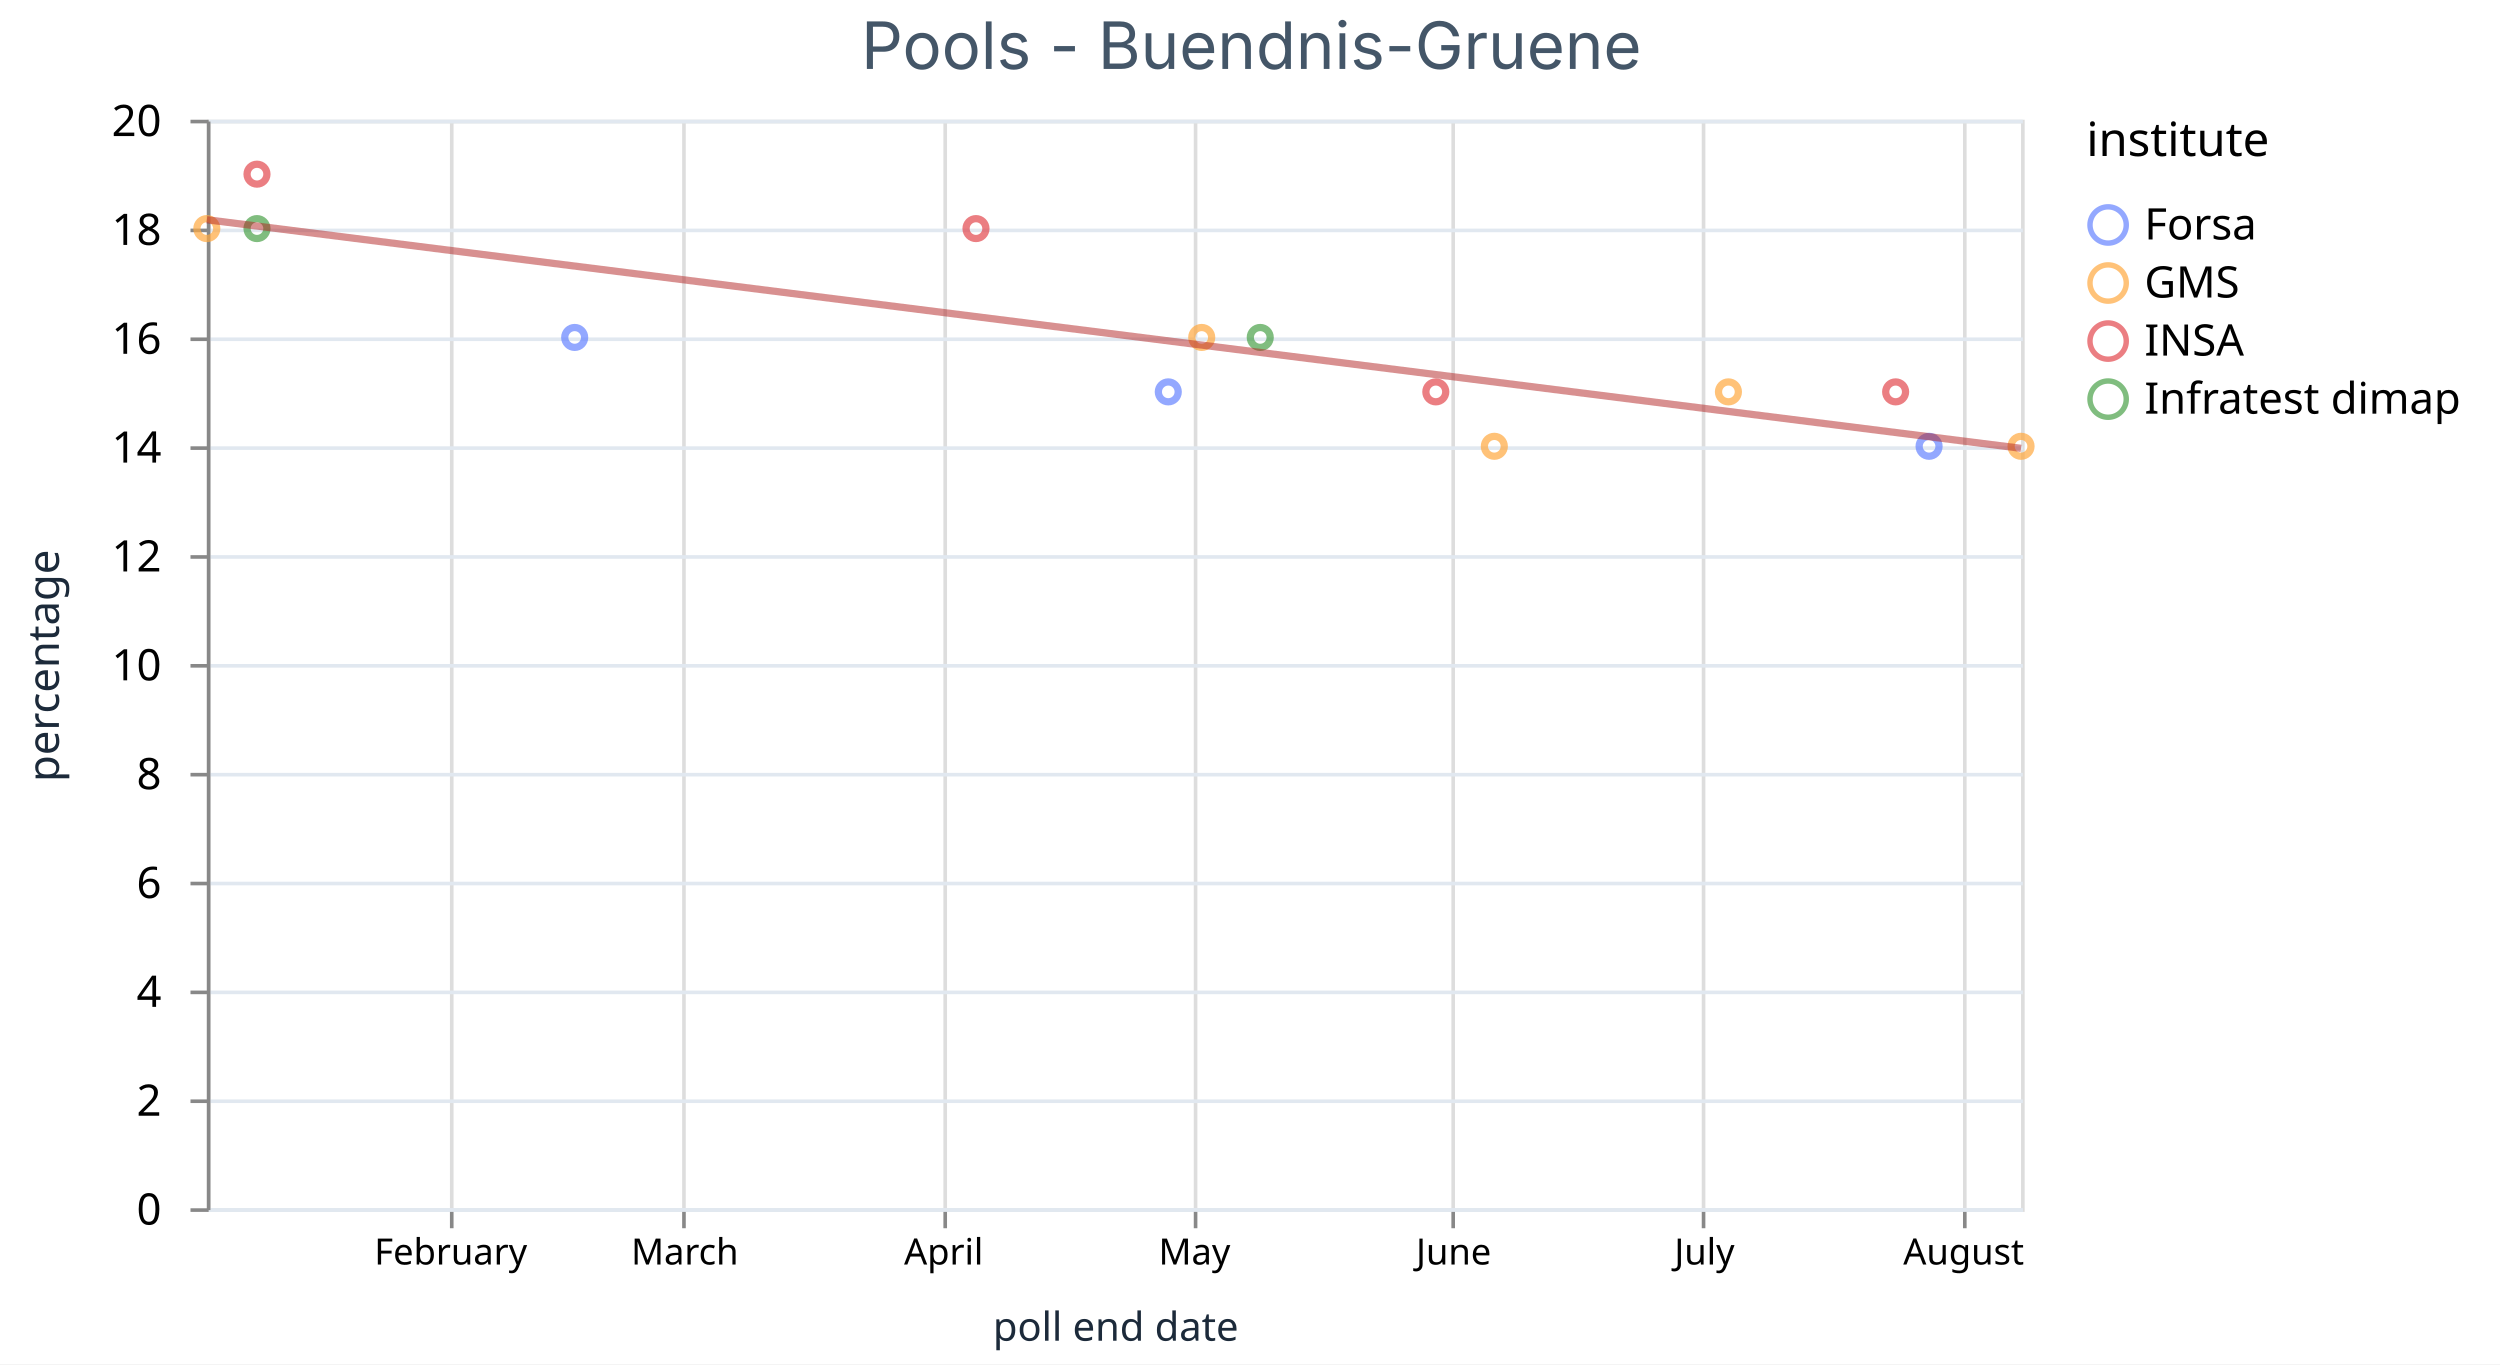
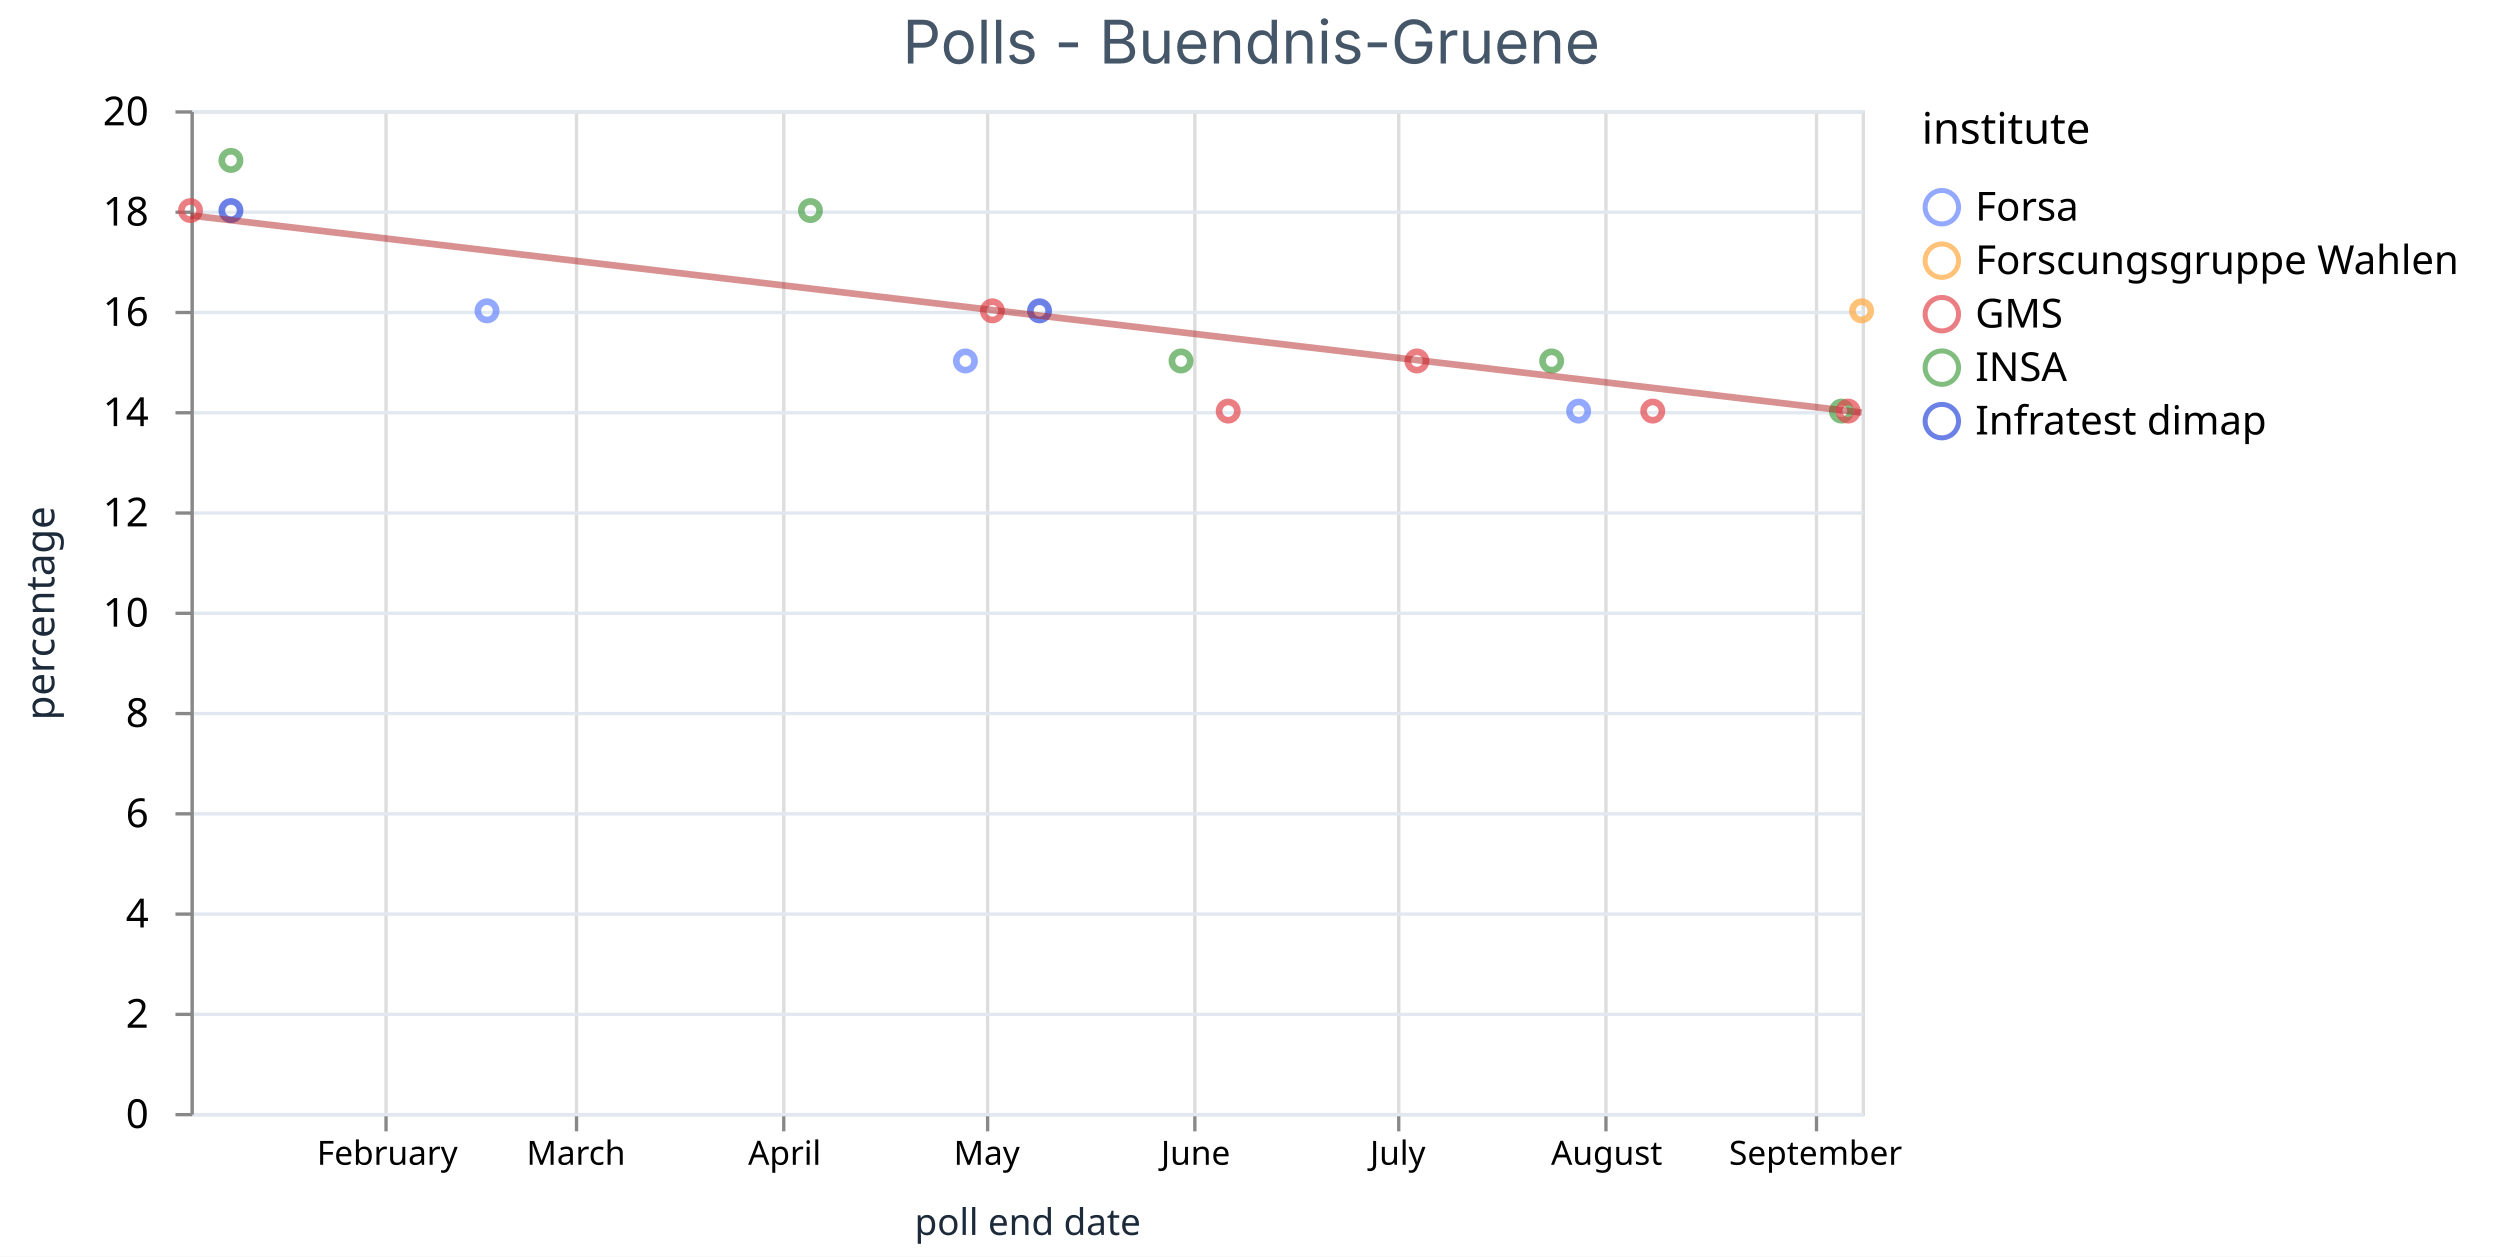
- <svg xmlns="http://www.w3.org/2000/svg" version="1.1" class="marks" width="689" height="376" viewBox="0 0 689 376">
-   <rect width="689" height="376" fill="#fff" />
+ <svg xmlns="http://www.w3.org/2000/svg" version="1.1" class="marks" width="748" height="376" viewBox="0 0 748 376">
+   <rect width="748" height="376" fill="#fff" />
  <g fill="none" stroke-miterlimit="10" transform="translate(57,33)">
    <g class="mark-group role-frame root" role="graphics-object" aria-roledescription="group mark container">
      <g transform="translate(0,0)">
        <path class="background" aria-hidden="true" d="M0.5,0.5h500v300h-500Z" stroke="#ddd" />
        <g>
          <g class="mark-group role-axis" aria-hidden="true">
            <g transform="translate(0.5,300.5)">
              <path class="background" aria-hidden="true" d="M0,0h0v0h0Z" pointer-events="none" />
              <g>
                <g class="mark-rule role-axis-grid" pointer-events="none">
-                   <line transform="translate(67,-300)" x2="0" y2="300" stroke="#ddd" stroke-width="1" opacity="1" />
-                   <line transform="translate(131,-300)" x2="0" y2="300" stroke="#ddd" stroke-width="1" opacity="1" />
-                   <line transform="translate(203,-300)" x2="0" y2="300" stroke="#ddd" stroke-width="1" opacity="1" />
-                   <line transform="translate(272,-300)" x2="0" y2="300" stroke="#ddd" stroke-width="1" opacity="1" />
-                   <line transform="translate(343,-300)" x2="0" y2="300" stroke="#ddd" stroke-width="1" opacity="1" />
-                   <line transform="translate(412,-300)" x2="0" y2="300" stroke="#ddd" stroke-width="1" opacity="1" />
-                   <line transform="translate(484,-300)" x2="0" y2="300" stroke="#ddd" stroke-width="1" opacity="1" />
+                   <line transform="translate(58,-300)" x2="0" y2="300" stroke="#ddd" stroke-width="1" opacity="1" />
+                   <line transform="translate(115,-300)" x2="0" y2="300" stroke="#ddd" stroke-width="1" opacity="1" />
+                   <line transform="translate(177,-300)" x2="0" y2="300" stroke="#ddd" stroke-width="1" opacity="1" />
+                   <line transform="translate(238,-300)" x2="0" y2="300" stroke="#ddd" stroke-width="1" opacity="1" />
+                   <line transform="translate(300,-300)" x2="0" y2="300" stroke="#ddd" stroke-width="1" opacity="1" />
+                   <line transform="translate(361,-300)" x2="0" y2="300" stroke="#ddd" stroke-width="1" opacity="1" />
+                   <line transform="translate(423,-300)" x2="0" y2="300" stroke="#ddd" stroke-width="1" opacity="1" />
+                   <line transform="translate(486,-300)" x2="0" y2="300" stroke="#ddd" stroke-width="1" opacity="1" />
                </g>
              </g>
              <path class="foreground" aria-hidden="true" d="" pointer-events="none" display="none" />
            </g>
          </g>
          <g class="mark-group role-axis" aria-hidden="true">
            <g transform="translate(0.5,0.5)">
              <path class="background" aria-hidden="true" d="M0,0h0v0h0Z" pointer-events="none" />
              <g>
                <g class="mark-rule role-axis-grid" pointer-events="none">
                  <line transform="translate(0,300)" x2="500" y2="0" stroke="#e1e8f0" stroke-width="1" opacity="1" />
                  <line transform="translate(0,270)" x2="500" y2="0" stroke="#e1e8f0" stroke-width="1" opacity="1" />
                  <line transform="translate(0,240)" x2="500" y2="0" stroke="#e1e8f0" stroke-width="1" opacity="1" />
                  <line transform="translate(0,210)" x2="500" y2="0" stroke="#e1e8f0" stroke-width="1" opacity="1" />
                  <line transform="translate(0,180)" x2="500" y2="0" stroke="#e1e8f0" stroke-width="1" opacity="1" />
                  <line transform="translate(0,150)" x2="500" y2="0" stroke="#e1e8f0" stroke-width="1" opacity="1" />
                  <line transform="translate(0,120)" x2="500" y2="0" stroke="#e1e8f0" stroke-width="1" opacity="1" />
                  <line transform="translate(0,90)" x2="500" y2="0" stroke="#e1e8f0" stroke-width="1" opacity="1" />
                  <line transform="translate(0,60)" x2="500" y2="0" stroke="#e1e8f0" stroke-width="1" opacity="1" />
                  <line transform="translate(0,30)" x2="500" y2="0" stroke="#e1e8f0" stroke-width="1" opacity="1" />
                  <line transform="translate(0,0)" x2="500" y2="0" stroke="#e1e8f0" stroke-width="1" opacity="1" />
                </g>
              </g>
              <path class="foreground" aria-hidden="true" d="" pointer-events="none" display="none" />
            </g>
          </g>
-           <g class="mark-group role-axis" role="graphics-symbol" aria-roledescription="axis" aria-label="X-axis titled 'poll end date' for a time scale with values from Tuesday, 03 January 2023, 1:00:00 AM to Tuesday, 08 August 2023, 2:00:00 AM">
+           <g class="mark-group role-axis" role="graphics-symbol" aria-roledescription="axis" aria-label="X-axis titled 'poll end date' for a time scale with values from Tuesday, 03 January 2023, 1:00:00 AM to Friday, 08 September 2023, 2:00:00 AM">
            <g transform="translate(0.5,300.5)">
              <path class="background" aria-hidden="true" d="M0,0h0v0h0Z" pointer-events="none" />
              <g>
                <g class="mark-rule role-axis-tick" pointer-events="none">
-                   <line transform="translate(67,0)" x2="0" y2="5" stroke="#888" stroke-width="1" opacity="1" />
-                   <line transform="translate(131,0)" x2="0" y2="5" stroke="#888" stroke-width="1" opacity="1" />
-                   <line transform="translate(203,0)" x2="0" y2="5" stroke="#888" stroke-width="1" opacity="1" />
-                   <line transform="translate(272,0)" x2="0" y2="5" stroke="#888" stroke-width="1" opacity="1" />
-                   <line transform="translate(343,0)" x2="0" y2="5" stroke="#888" stroke-width="1" opacity="1" />
-                   <line transform="translate(412,0)" x2="0" y2="5" stroke="#888" stroke-width="1" opacity="1" />
-                   <line transform="translate(484,0)" x2="0" y2="5" stroke="#888" stroke-width="1" opacity="1" />
+                   <line transform="translate(58,0)" x2="0" y2="5" stroke="#888" stroke-width="1" opacity="1" />
+                   <line transform="translate(115,0)" x2="0" y2="5" stroke="#888" stroke-width="1" opacity="1" />
+                   <line transform="translate(177,0)" x2="0" y2="5" stroke="#888" stroke-width="1" opacity="1" />
+                   <line transform="translate(238,0)" x2="0" y2="5" stroke="#888" stroke-width="1" opacity="1" />
+                   <line transform="translate(300,0)" x2="0" y2="5" stroke="#888" stroke-width="1" opacity="1" />
+                   <line transform="translate(361,0)" x2="0" y2="5" stroke="#888" stroke-width="1" opacity="1" />
+                   <line transform="translate(423,0)" x2="0" y2="5" stroke="#888" stroke-width="1" opacity="1" />
+                   <line transform="translate(486,0)" x2="0" y2="5" stroke="#888" stroke-width="1" opacity="1" />
                </g>
                <g class="mark-text role-axis-label" pointer-events="none">
-                   <text text-anchor="middle" transform="translate(66.72427,15)" font-family="sans-serif" font-size="10px" fill="#000" opacity="1">February</text>
-                   <text text-anchor="middle" transform="translate(131.2404,15)" font-family="sans-serif" font-size="10px" fill="#000" opacity="1">March</text>
-                   <text text-anchor="middle" transform="translate(202.573,15)" font-family="sans-serif" font-size="10px" fill="#000" opacity="1">April</text>
-                   <text text-anchor="middle" transform="translate(271.6974,15)" font-family="sans-serif" font-size="10px" fill="#000" opacity="1">May</text>
-                   <text text-anchor="middle" transform="translate(343.126,15)" font-family="sans-serif" font-size="10px" fill="#000" opacity="1">June</text>
-                   <text text-anchor="middle" transform="translate(412.2504,15)" font-family="sans-serif" font-size="10px" fill="#000" opacity="1">July</text>
-                   <text text-anchor="middle" transform="translate(483.679,15)" font-family="sans-serif" font-size="10px" fill="#000" opacity="1">August</text>
+                   <text text-anchor="middle" transform="translate(58.38374,15)" font-family="sans-serif" font-size="10px" fill="#000" opacity="1">February</text>
+                   <text text-anchor="middle" transform="translate(114.8353,15)" font-family="sans-serif" font-size="10px" fill="#000" opacity="1">March</text>
+                   <text text-anchor="middle" transform="translate(177.2513,15)" font-family="sans-serif" font-size="10px" fill="#000" opacity="1">April</text>
+                   <text text-anchor="middle" transform="translate(237.7352,15)" font-family="sans-serif" font-size="10px" fill="#000" opacity="1">May</text>
+                   <text text-anchor="middle" transform="translate(300.2352,15)" font-family="sans-serif" font-size="10px" fill="#000" opacity="1">June</text>
+                   <text text-anchor="middle" transform="translate(360.7191,15)" font-family="sans-serif" font-size="10px" fill="#000" opacity="1">July</text>
+                   <text text-anchor="middle" transform="translate(423.2191,15)" font-family="sans-serif" font-size="10px" fill="#000" opacity="1">August</text>
+                   <text text-anchor="middle" transform="translate(485.7191,15)" font-family="sans-serif" font-size="10px" fill="#000" opacity="1">September</text>
                </g>
                <g class="mark-rule role-axis-domain" pointer-events="none">
                  <line transform="translate(0,0)" x2="500" y2="0" stroke="#e1e8f0" stroke-width="1" opacity="1" />
                </g>
                <g class="mark-text role-axis-title" pointer-events="none">
                  <text text-anchor="middle" transform="translate(250,36)" font-family="sans-serif" font-size="11px" font-weight="400" fill="#1c2a3a" opacity="1">poll end date</text>
                </g>
              </g>
              <path class="foreground" aria-hidden="true" d="" pointer-events="none" display="none" />
            </g>
          </g>
          <g class="mark-group role-axis" role="graphics-symbol" aria-roledescription="axis" aria-label="Y-axis titled 'percentage' for a linear scale with values from 0 to 20">
            <g transform="translate(0.5,0.5)">
              <path class="background" aria-hidden="true" d="M0,0h0v0h0Z" pointer-events="none" />
              <g>
                <g class="mark-rule role-axis-tick" pointer-events="none">
                  <line transform="translate(0,300)" x2="-5" y2="0" stroke="#888" stroke-width="1" opacity="1" />
                  <line transform="translate(0,270)" x2="-5" y2="0" stroke="#888" stroke-width="1" opacity="1" />
                  <line transform="translate(0,240)" x2="-5" y2="0" stroke="#888" stroke-width="1" opacity="1" />
                  <line transform="translate(0,210)" x2="-5" y2="0" stroke="#888" stroke-width="1" opacity="1" />
                  <line transform="translate(0,180)" x2="-5" y2="0" stroke="#888" stroke-width="1" opacity="1" />
                  <line transform="translate(0,150)" x2="-5" y2="0" stroke="#888" stroke-width="1" opacity="1" />
                  <line transform="translate(0,120)" x2="-5" y2="0" stroke="#888" stroke-width="1" opacity="1" />
                  <line transform="translate(0,90)" x2="-5" y2="0" stroke="#888" stroke-width="1" opacity="1" />
                  <line transform="translate(0,60)" x2="-5" y2="0" stroke="#888" stroke-width="1" opacity="1" />
                  <line transform="translate(0,30)" x2="-5" y2="0" stroke="#888" stroke-width="1" opacity="1" />
                  <line transform="translate(0,0)" x2="-5" y2="0" stroke="#888" stroke-width="1" opacity="1" />
                </g>
                <g class="mark-text role-axis-label" pointer-events="none">
                  <text text-anchor="end" transform="translate(-13,304)" font-family="sans-serif" font-size="12px" fill="#000" opacity="1">0</text>
                  <text text-anchor="end" transform="translate(-13,274)" font-family="sans-serif" font-size="12px" fill="#000" opacity="1">2</text>
                  <text text-anchor="end" transform="translate(-13,244)" font-family="sans-serif" font-size="12px" fill="#000" opacity="1">4</text>
                  <text text-anchor="end" transform="translate(-13,214)" font-family="sans-serif" font-size="12px" fill="#000" opacity="1">6</text>
                  <text text-anchor="end" transform="translate(-13,184)" font-family="sans-serif" font-size="12px" fill="#000" opacity="1">8</text>
                  <text text-anchor="end" transform="translate(-13,154)" font-family="sans-serif" font-size="12px" fill="#000" opacity="1">10</text>
                  <text text-anchor="end" transform="translate(-13,124)" font-family="sans-serif" font-size="12px" fill="#000" opacity="1">12</text>
                  <text text-anchor="end" transform="translate(-13,94)" font-family="sans-serif" font-size="12px" fill="#000" opacity="1">14</text>
                  <text text-anchor="end" transform="translate(-13,64)" font-family="sans-serif" font-size="12px" fill="#000" opacity="1">16</text>
                  <text text-anchor="end" transform="translate(-13,34)" font-family="sans-serif" font-size="12px" fill="#000" opacity="1">18</text>
                  <text text-anchor="end" transform="translate(-13,4)" font-family="sans-serif" font-size="12px" fill="#000" opacity="1">20</text>
                </g>
                <g class="mark-rule role-axis-domain" pointer-events="none">
                  <line transform="translate(0,300)" x2="0" y2="-300" stroke="#888" stroke-width="1" opacity="1" />
                </g>
                <g class="mark-text role-axis-title" pointer-events="none">
-                   <text text-anchor="middle" transform="translate(-38.26667,150) rotate(-90) translate(0,-3)" font-family="sans-serif" font-size="12px" font-weight="400" fill="#1c2a3a" opacity="1">percentage</text>
+                   <text text-anchor="middle" transform="translate(-38.25373,150) rotate(-90) translate(0,-3)" font-family="sans-serif" font-size="12px" font-weight="400" fill="#1c2a3a" opacity="1">percentage</text>
                </g>
              </g>
              <path class="foreground" aria-hidden="true" d="" pointer-events="none" display="none" />
            </g>
          </g>
          <g class="mark-symbol role-mark layer_0_marks" role="graphics-object" aria-roledescription="symbol mark container">
-             <path aria-label="poll end date: Aug 08, 2023; percentage: 14; institute: GMS" role="graphics-symbol" aria-roledescription="point" transform="translate(500,90)" d="M2.739,0A2.739,2.739,0,1,1,-2.739,0A2.739,2.739,0,1,1,2.739,0" stroke="#ffa83f" stroke-width="2" opacity="0.7" />
-             <path aria-label="poll end date: Jul 28, 2023; percentage: 14; institute: Forsa" role="graphics-symbol" aria-roledescription="point" transform="translate(474.6544,90)" d="M2.739,0A2.739,2.739,0,1,1,-2.739,0A2.739,2.739,0,1,1,2.739,0" stroke="#6583ff" stroke-width="2" opacity="0.7" />
-             <path aria-label="poll end date: Jul 24, 2023; percentage: 15; institute: INSA" role="graphics-symbol" aria-roledescription="point" transform="translate(465.4378,75)" d="M2.739,0A2.739,2.739,0,1,1,-2.739,0A2.739,2.739,0,1,1,2.739,0" stroke="#e2474d" stroke-width="2" opacity="0.7" />
-             <path aria-label="poll end date: Jul 04, 2023; percentage: 15; institute: GMS" role="graphics-symbol" aria-roledescription="point" transform="translate(419.3548,75)" d="M2.739,0A2.739,2.739,0,1,1,-2.739,0A2.739,2.739,0,1,1,2.739,0" stroke="#ffa83f" stroke-width="2" opacity="0.7" />
-             <path aria-label="poll end date: Jun 06, 2023; percentage: 14; institute: GMS" role="graphics-symbol" aria-roledescription="point" transform="translate(354.8387,90)" d="M2.739,0A2.739,2.739,0,1,1,-2.739,0A2.739,2.739,0,1,1,2.739,0" stroke="#ffa83f" stroke-width="2" opacity="0.7" />
-             <path aria-label="poll end date: May 30, 2023; percentage: 15; institute: INSA" role="graphics-symbol" aria-roledescription="point" transform="translate(338.7097,75)" d="M2.739,0A2.739,2.739,0,1,1,-2.739,0A2.739,2.739,0,1,1,2.739,0" stroke="#e2474d" stroke-width="2" opacity="0.7" />
-             <path aria-label="poll end date: May 09, 2023; percentage: 16; institute: Infratest dimap" role="graphics-symbol" aria-roledescription="point" transform="translate(290.3226,60)" d="M2.739,0A2.739,2.739,0,1,1,-2.739,0A2.739,2.739,0,1,1,2.739,0" stroke="#4aa148" stroke-width="2" opacity="0.7" />
-             <path aria-label="poll end date: Apr 28, 2023; percentage: 15; institute: Forsa" role="graphics-symbol" aria-roledescription="point" transform="translate(264.977,75)" d="M2.739,0A2.739,2.739,0,1,1,-2.739,0A2.739,2.739,0,1,1,2.739,0" stroke="#6583ff" stroke-width="2" opacity="0.7" />
-             <path aria-label="poll end date: May 02, 2023; percentage: 16; institute: GMS" role="graphics-symbol" aria-roledescription="point" transform="translate(274.1935,60)" d="M2.739,0A2.739,2.739,0,1,1,-2.739,0A2.739,2.739,0,1,1,2.739,0" stroke="#ffa83f" stroke-width="2" opacity="0.7" />
-             <path aria-label="poll end date: Apr 05, 2023; percentage: 18; institute: INSA" role="graphics-symbol" aria-roledescription="point" transform="translate(211.9816,30)" d="M2.739,0A2.739,2.739,0,1,1,-2.739,0A2.739,2.739,0,1,1,2.739,0" stroke="#e2474d" stroke-width="2" opacity="0.7" />
-             <path aria-label="poll end date: Feb 16, 2023; percentage: 16; institute: Forsa" role="graphics-symbol" aria-roledescription="point" transform="translate(101.3825,60)" d="M2.739,0A2.739,2.739,0,1,1,-2.739,0A2.739,2.739,0,1,1,2.739,0" stroke="#6583ff" stroke-width="2" opacity="0.7" />
-             <path aria-label="poll end date: Jan 09, 2023; percentage: 19; institute: INSA" role="graphics-symbol" aria-roledescription="point" transform="translate(13.82488,15)" d="M2.739,0A2.739,2.739,0,1,1,-2.739,0A2.739,2.739,0,1,1,2.739,0" stroke="#e2474d" stroke-width="2" opacity="0.7" />
-             <path aria-label="poll end date: Jan 09, 2023; percentage: 18; institute: Infratest dimap" role="graphics-symbol" aria-roledescription="point" transform="translate(13.82488,30)" d="M2.739,0A2.739,2.739,0,1,1,-2.739,0A2.739,2.739,0,1,1,2.739,0" stroke="#4aa148" stroke-width="2" opacity="0.7" />
-             <path aria-label="poll end date: Jan 03, 2023; percentage: 18; institute: GMS" role="graphics-symbol" aria-roledescription="point" transform="translate(0,30)" d="M2.739,0A2.739,2.739,0,1,1,-2.739,0A2.739,2.739,0,1,1,2.739,0" stroke="#ffa83f" stroke-width="2" opacity="0.7" />
+             <path aria-label="poll end date: Jan 03, 2023; percentage: 18; institute: GMS" role="graphics-symbol" aria-roledescription="point" transform="translate(0,30)" d="M2.739,0A2.739,2.739,0,1,1,-2.739,0A2.739,2.739,0,1,1,2.739,0" stroke="#e2474d" stroke-width="2" opacity="0.7" />
+             <path aria-label="poll end date: Jan 09, 2023; percentage: 19; institute: INSA" role="graphics-symbol" aria-roledescription="point" transform="translate(12.09677,15)" d="M2.739,0A2.739,2.739,0,1,1,-2.739,0A2.739,2.739,0,1,1,2.739,0" stroke="#4aa148" stroke-width="2" opacity="0.7" />
+             <path aria-label="poll end date: Jan 09, 2023; percentage: 18; institute: Infratest dimap" role="graphics-symbol" aria-roledescription="point" transform="translate(12.09677,30)" d="M2.739,0A2.739,2.739,0,1,1,-2.739,0A2.739,2.739,0,1,1,2.739,0" stroke="#2d4cdb" stroke-width="2" opacity="0.7" />
+             <path aria-label="poll end date: Feb 16, 2023; percentage: 16; institute: Forsa" role="graphics-symbol" aria-roledescription="point" transform="translate(88.70968,60)" d="M2.739,0A2.739,2.739,0,1,1,-2.739,0A2.739,2.739,0,1,1,2.739,0" stroke="#6583ff" stroke-width="2" opacity="0.7" />
+             <path aria-label="poll end date: Apr 05, 2023; percentage: 18; institute: INSA" role="graphics-symbol" aria-roledescription="point" transform="translate(185.4839,30)" d="M2.739,0A2.739,2.739,0,1,1,-2.739,0A2.739,2.739,0,1,1,2.739,0" stroke="#4aa148" stroke-width="2" opacity="0.7" />
+             <path aria-label="poll end date: Apr 28, 2023; percentage: 15; institute: Forsa" role="graphics-symbol" aria-roledescription="point" transform="translate(231.8548,75)" d="M2.739,0A2.739,2.739,0,1,1,-2.739,0A2.739,2.739,0,1,1,2.739,0" stroke="#6583ff" stroke-width="2" opacity="0.7" />
+             <path aria-label="poll end date: May 02, 2023; percentage: 16; institute: GMS" role="graphics-symbol" aria-roledescription="point" transform="translate(239.9194,60)" d="M2.739,0A2.739,2.739,0,1,1,-2.739,0A2.739,2.739,0,1,1,2.739,0" stroke="#e2474d" stroke-width="2" opacity="0.7" />
+             <path aria-label="poll end date: May 09, 2023; percentage: 16; institute: Infratest dimap" role="graphics-symbol" aria-roledescription="point" transform="translate(254.0323,60)" d="M2.739,0A2.739,2.739,0,1,1,-2.739,0A2.739,2.739,0,1,1,2.739,0" stroke="#2d4cdb" stroke-width="2" opacity="0.7" />
+             <path aria-label="poll end date: May 30, 2023; percentage: 15; institute: INSA" role="graphics-symbol" aria-roledescription="point" transform="translate(296.371,75)" d="M2.739,0A2.739,2.739,0,1,1,-2.739,0A2.739,2.739,0,1,1,2.739,0" stroke="#4aa148" stroke-width="2" opacity="0.7" />
+             <path aria-label="poll end date: Jun 06, 2023; percentage: 14; institute: GMS" role="graphics-symbol" aria-roledescription="point" transform="translate(310.4839,90)" d="M2.739,0A2.739,2.739,0,1,1,-2.739,0A2.739,2.739,0,1,1,2.739,0" stroke="#e2474d" stroke-width="2" opacity="0.7" />
+             <path aria-label="poll end date: Jul 04, 2023; percentage: 15; institute: GMS" role="graphics-symbol" aria-roledescription="point" transform="translate(366.9355,75)" d="M2.739,0A2.739,2.739,0,1,1,-2.739,0A2.739,2.739,0,1,1,2.739,0" stroke="#e2474d" stroke-width="2" opacity="0.7" />
+             <path aria-label="poll end date: Jul 24, 2023; percentage: 15; institute: INSA" role="graphics-symbol" aria-roledescription="point" transform="translate(407.2581,75)" d="M2.739,0A2.739,2.739,0,1,1,-2.739,0A2.739,2.739,0,1,1,2.739,0" stroke="#4aa148" stroke-width="2" opacity="0.7" />
+             <path aria-label="poll end date: Jul 28, 2023; percentage: 14; institute: Forsa" role="graphics-symbol" aria-roledescription="point" transform="translate(415.3226,90)" d="M2.739,0A2.739,2.739,0,1,1,-2.739,0A2.739,2.739,0,1,1,2.739,0" stroke="#6583ff" stroke-width="2" opacity="0.7" />
+             <path aria-label="poll end date: Aug 08, 2023; percentage: 14; institute: GMS" role="graphics-symbol" aria-roledescription="point" transform="translate(437.5,90)" d="M2.739,0A2.739,2.739,0,1,1,-2.739,0A2.739,2.739,0,1,1,2.739,0" stroke="#e2474d" stroke-width="2" opacity="0.7" />
+             <path aria-label="poll end date: Sep 05, 2023; percentage: 14; institute: INSA" role="graphics-symbol" aria-roledescription="point" transform="translate(493.9516,90)" d="M2.739,0A2.739,2.739,0,1,1,-2.739,0A2.739,2.739,0,1,1,2.739,0" stroke="#4aa148" stroke-width="2" opacity="0.7" />
+             <path aria-label="poll end date: Sep 06, 2023; percentage: 14; institute: GMS" role="graphics-symbol" aria-roledescription="point" transform="translate(495.9677,90)" d="M2.739,0A2.739,2.739,0,1,1,-2.739,0A2.739,2.739,0,1,1,2.739,0" stroke="#e2474d" stroke-width="2" opacity="0.7" />
+             <path aria-label="poll end date: Sep 08, 2023; percentage: 16; institute: Forscungsgruppe Wahlen" role="graphics-symbol" aria-roledescription="point" transform="translate(500,60)" d="M2.739,0A2.739,2.739,0,1,1,-2.739,0A2.739,2.739,0,1,1,2.739,0" stroke="#ffa83f" stroke-width="2" opacity="0.7" />
          </g>
          <g class="mark-line role-mark layer_1_marks" role="graphics-object" aria-roledescription="line mark container">
-             <path aria-label="poll end date: Jan 03, 2023; percentage: 18.1626756114" role="graphics-symbol" aria-roledescription="line mark" d="M0,27.56L500,90.56" stroke="firebrick" stroke-width="2" opacity="0.5" />
-           </g>
-           <g class="mark-group role-legend" role="graphics-symbol" aria-roledescription="legend" aria-label="Symbol legend titled 'institute' for stroke color with 4 values: Forsa, GMS, INSA, Infratest dimap">
+             <path aria-label="poll end date: Jan 03, 2023; percentage: 17.9015468489" role="graphics-symbol" aria-roledescription="line mark" d="M0,31.477L500,90.438" stroke="firebrick" stroke-width="2" opacity="0.5" />
+           </g>
+           <g class="mark-group role-legend" role="graphics-symbol" aria-roledescription="legend" aria-label="Symbol legend titled 'institute' for stroke color with 5 values: Forsa, Forscungsgruppe Wahlen, GMS, INSA, Infratest dimap">
            <g transform="translate(518,0)">
-               <path class="background" aria-hidden="true" d="M0,0h109v84h-109Z" pointer-events="none" />
+               <path class="background" aria-hidden="true" d="M0,0h168v100h-168Z" pointer-events="none" />
              <g>
                <g class="mark-group role-legend-entry">
                  <g transform="translate(0,23)">
                    <path class="background" aria-hidden="true" d="M0,0h0v0h0Z" pointer-events="none" />
                    <g>
                      <g class="mark-group role-scope" role="graphics-object" aria-roledescription="group mark container">
                        <g transform="translate(0,0)">
-                           <path class="background" aria-hidden="true" d="M0,0h108.083v12.5h-108.083Z" pointer-events="none" opacity="1" />
+                           <path class="background" aria-hidden="true" d="M0,0h167.448v12.5h-167.448Z" pointer-events="none" opacity="1" />
                          <g>
                            <g class="mark-symbol role-legend-symbol" pointer-events="none">
                              <path transform="translate(6,6)" d="M5,0A5,5,0,1,1,-5,0A5,5,0,1,1,5,0" stroke="#6583ff" stroke-width="1.5" opacity="0.7" />
                            </g>
                            <g class="mark-text role-legend-label" pointer-events="none">
                              <text text-anchor="start" transform="translate(16,10)" font-family="sans-serif" font-size="12px" fill="#000" opacity="1">Forsa</text>
                            </g>
                          </g>
                          <path class="foreground" aria-hidden="true" d="" pointer-events="none" display="none" />
                        </g>
                        <g transform="translate(0,16)">
-                           <path class="background" aria-hidden="true" d="M0,0h108.083v12.5h-108.083Z" pointer-events="none" opacity="1" />
+                           <path class="background" aria-hidden="true" d="M0,0h167.448v12.5h-167.448Z" pointer-events="none" opacity="1" />
                          <g>
                            <g class="mark-symbol role-legend-symbol" pointer-events="none">
                              <path transform="translate(6,6)" d="M5,0A5,5,0,1,1,-5,0A5,5,0,1,1,5,0" stroke="#ffa83f" stroke-width="1.5" opacity="0.7" />
                            </g>
                            <g class="mark-text role-legend-label" pointer-events="none">
+                               <text text-anchor="start" transform="translate(16,10)" font-family="sans-serif" font-size="12px" fill="#000" opacity="1">Forscungsgruppe Wahlen</text>
+                             </g>
+                           </g>
+                           <path class="foreground" aria-hidden="true" d="" pointer-events="none" display="none" />
+                         </g>
+                         <g transform="translate(0,32)">
+                           <path class="background" aria-hidden="true" d="M0,0h167.448v12.5h-167.448Z" pointer-events="none" opacity="1" />
+                           <g>
+                             <g class="mark-symbol role-legend-symbol" pointer-events="none">
+                               <path transform="translate(6,6)" d="M5,0A5,5,0,1,1,-5,0A5,5,0,1,1,5,0" stroke="#e2474d" stroke-width="1.5" opacity="0.7" />
+                             </g>
+                             <g class="mark-text role-legend-label" pointer-events="none">
                              <text text-anchor="start" transform="translate(16,10)" font-family="sans-serif" font-size="12px" fill="#000" opacity="1">GMS</text>
                            </g>
                          </g>
                          <path class="foreground" aria-hidden="true" d="" pointer-events="none" display="none" />
                        </g>
-                         <g transform="translate(0,32)">
-                           <path class="background" aria-hidden="true" d="M0,0h108.083v12.5h-108.083Z" pointer-events="none" opacity="1" />
-                           <g>
-                             <g class="mark-symbol role-legend-symbol" pointer-events="none">
-                               <path transform="translate(6,6)" d="M5,0A5,5,0,1,1,-5,0A5,5,0,1,1,5,0" stroke="#e2474d" stroke-width="1.5" opacity="0.7" />
+                         <g transform="translate(0,48)">
+                           <path class="background" aria-hidden="true" d="M0,0h167.448v12.5h-167.448Z" pointer-events="none" opacity="1" />
+                           <g>
+                             <g class="mark-symbol role-legend-symbol" pointer-events="none">
+                               <path transform="translate(6,6)" d="M5,0A5,5,0,1,1,-5,0A5,5,0,1,1,5,0" stroke="#4aa148" stroke-width="1.5" opacity="0.7" />
                            </g>
                            <g class="mark-text role-legend-label" pointer-events="none">
                              <text text-anchor="start" transform="translate(16,10)" font-family="sans-serif" font-size="12px" fill="#000" opacity="1">INSA</text>
                            </g>
                          </g>
                          <path class="foreground" aria-hidden="true" d="" pointer-events="none" display="none" />
                        </g>
-                         <g transform="translate(0,48)">
-                           <path class="background" aria-hidden="true" d="M0,0h108.083v12.5h-108.083Z" pointer-events="none" opacity="1" />
-                           <g>
-                             <g class="mark-symbol role-legend-symbol" pointer-events="none">
-                               <path transform="translate(6,6)" d="M5,0A5,5,0,1,1,-5,0A5,5,0,1,1,5,0" stroke="#4aa148" stroke-width="1.5" opacity="0.7" />
+                         <g transform="translate(0,64)">
+                           <path class="background" aria-hidden="true" d="M0,0h167.448v12.5h-167.448Z" pointer-events="none" opacity="1" />
+                           <g>
+                             <g class="mark-symbol role-legend-symbol" pointer-events="none">
+                               <path transform="translate(6,6)" d="M5,0A5,5,0,1,1,-5,0A5,5,0,1,1,5,0" stroke="#2d4cdb" stroke-width="1.5" opacity="0.7" />
                            </g>
                            <g class="mark-text role-legend-label" pointer-events="none">
                              <text text-anchor="start" transform="translate(16,10)" font-family="sans-serif" font-size="12px" fill="#000" opacity="1">Infratest dimap</text>
                            </g>
                          </g>
                          <path class="foreground" aria-hidden="true" d="" pointer-events="none" display="none" />
                        </g>
                      </g>
                    </g>
                    <path class="foreground" aria-hidden="true" d="" pointer-events="none" display="none" />
                  </g>
                </g>
                <g class="mark-text role-legend-title" pointer-events="none">
                  <text text-anchor="start" transform="translate(0,10)" font-family="sans-serif" font-size="13px" font-weight="400" fill="#000" opacity="1">institute</text>
                </g>
              </g>
              <path class="foreground" aria-hidden="true" d="" pointer-events="none" display="none" />
            </g>
          </g>
          <g class="mark-group role-title">
-             <g transform="translate(287.8667,-28)">
-               <path class="background" aria-hidden="true" d="M0,0h0v0h0Z" pointer-events="none" />
-               <g>
-                 <g class="mark-text role-title-text" role="graphics-symbol" aria-roledescription="title" aria-label="Title text 'Pools - Buendnis-Gruene'" pointer-events="none">
-                   <text text-anchor="middle" transform="translate(0,14)" font-family="Inter" font-size="18px" font-weight="400" fill="#445668" opacity="1">Pools - Buendnis-Gruene</text>
+             <g transform="translate(317.3731,-28)">
+               <path class="background" aria-hidden="true" d="M0,0h0v0h0Z" pointer-events="none" />
+               <g>
+                 <g class="mark-text role-title-text" role="graphics-symbol" aria-roledescription="title" aria-label="Title text 'Polls - Buendnis-Gruene'" pointer-events="none">
+                   <text text-anchor="middle" transform="translate(0,14)" font-family="Inter" font-size="18px" font-weight="400" fill="#445668" opacity="1">Polls - Buendnis-Gruene</text>
                </g>
              </g>
              <path class="foreground" aria-hidden="true" d="" pointer-events="none" display="none" />
            </g>
          </g>
        </g>
        <path class="foreground" aria-hidden="true" d="" display="none" />
      </g>
    </g>
  </g>
</svg>
